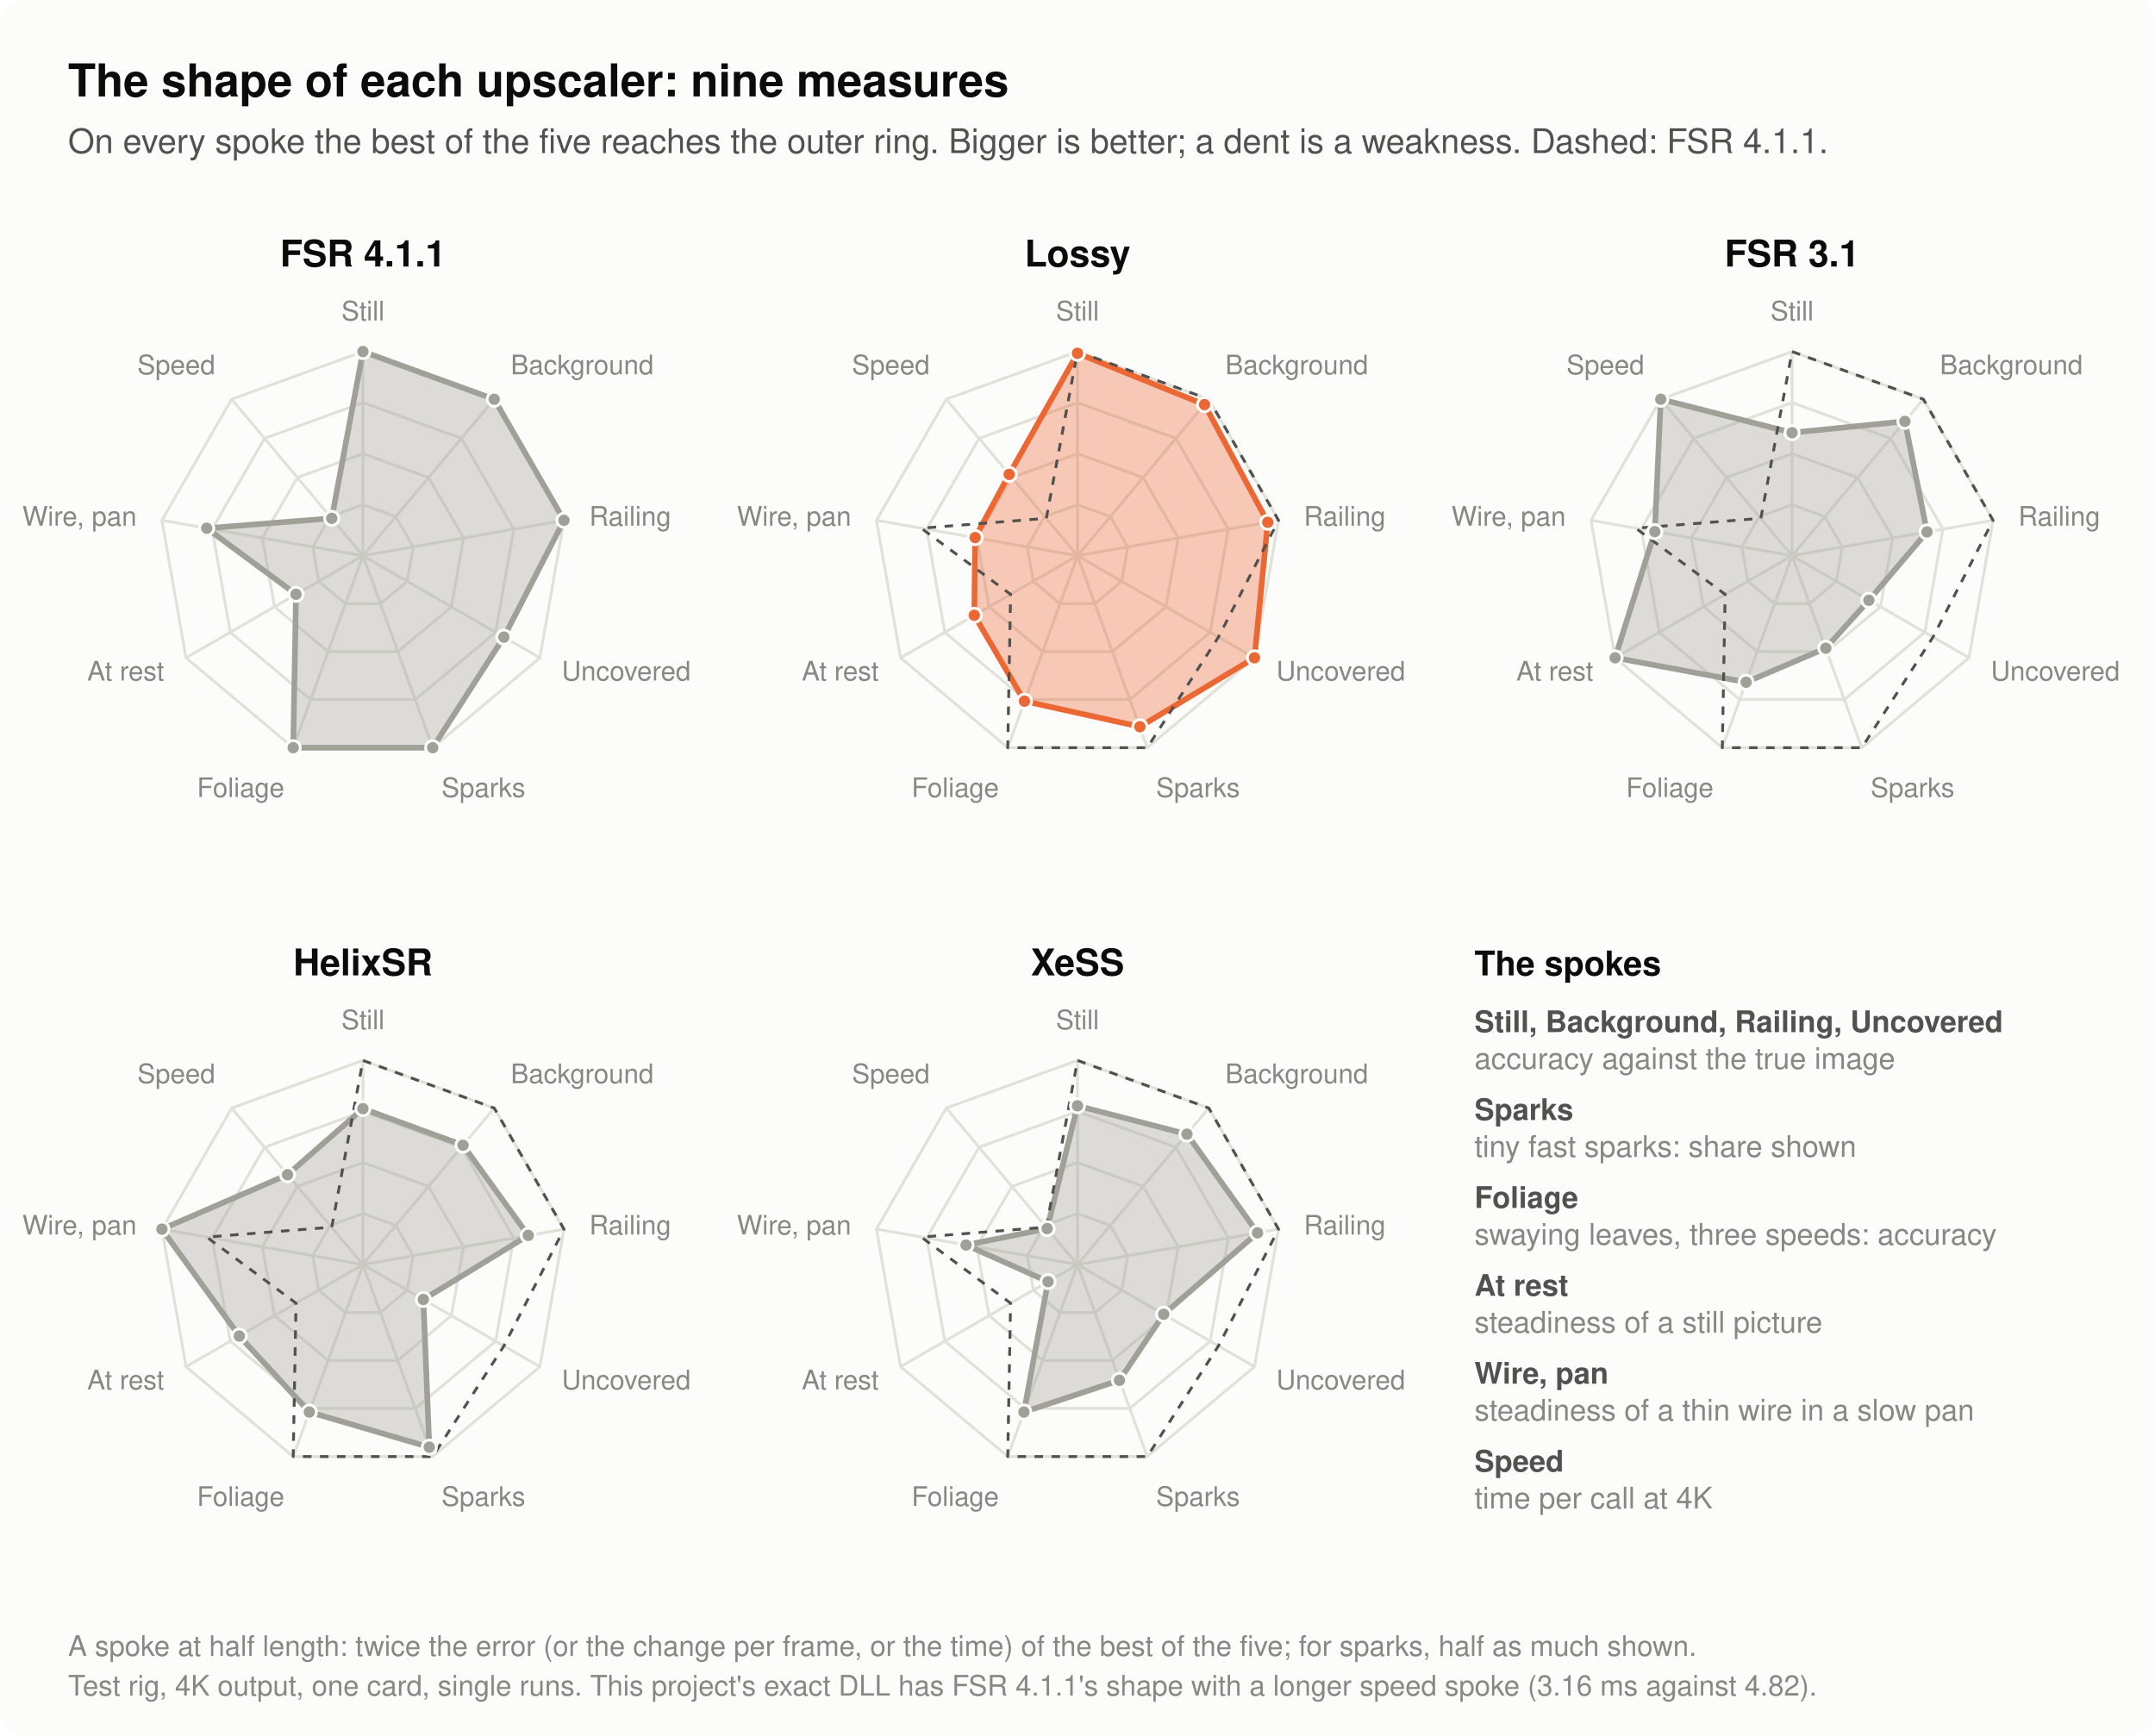
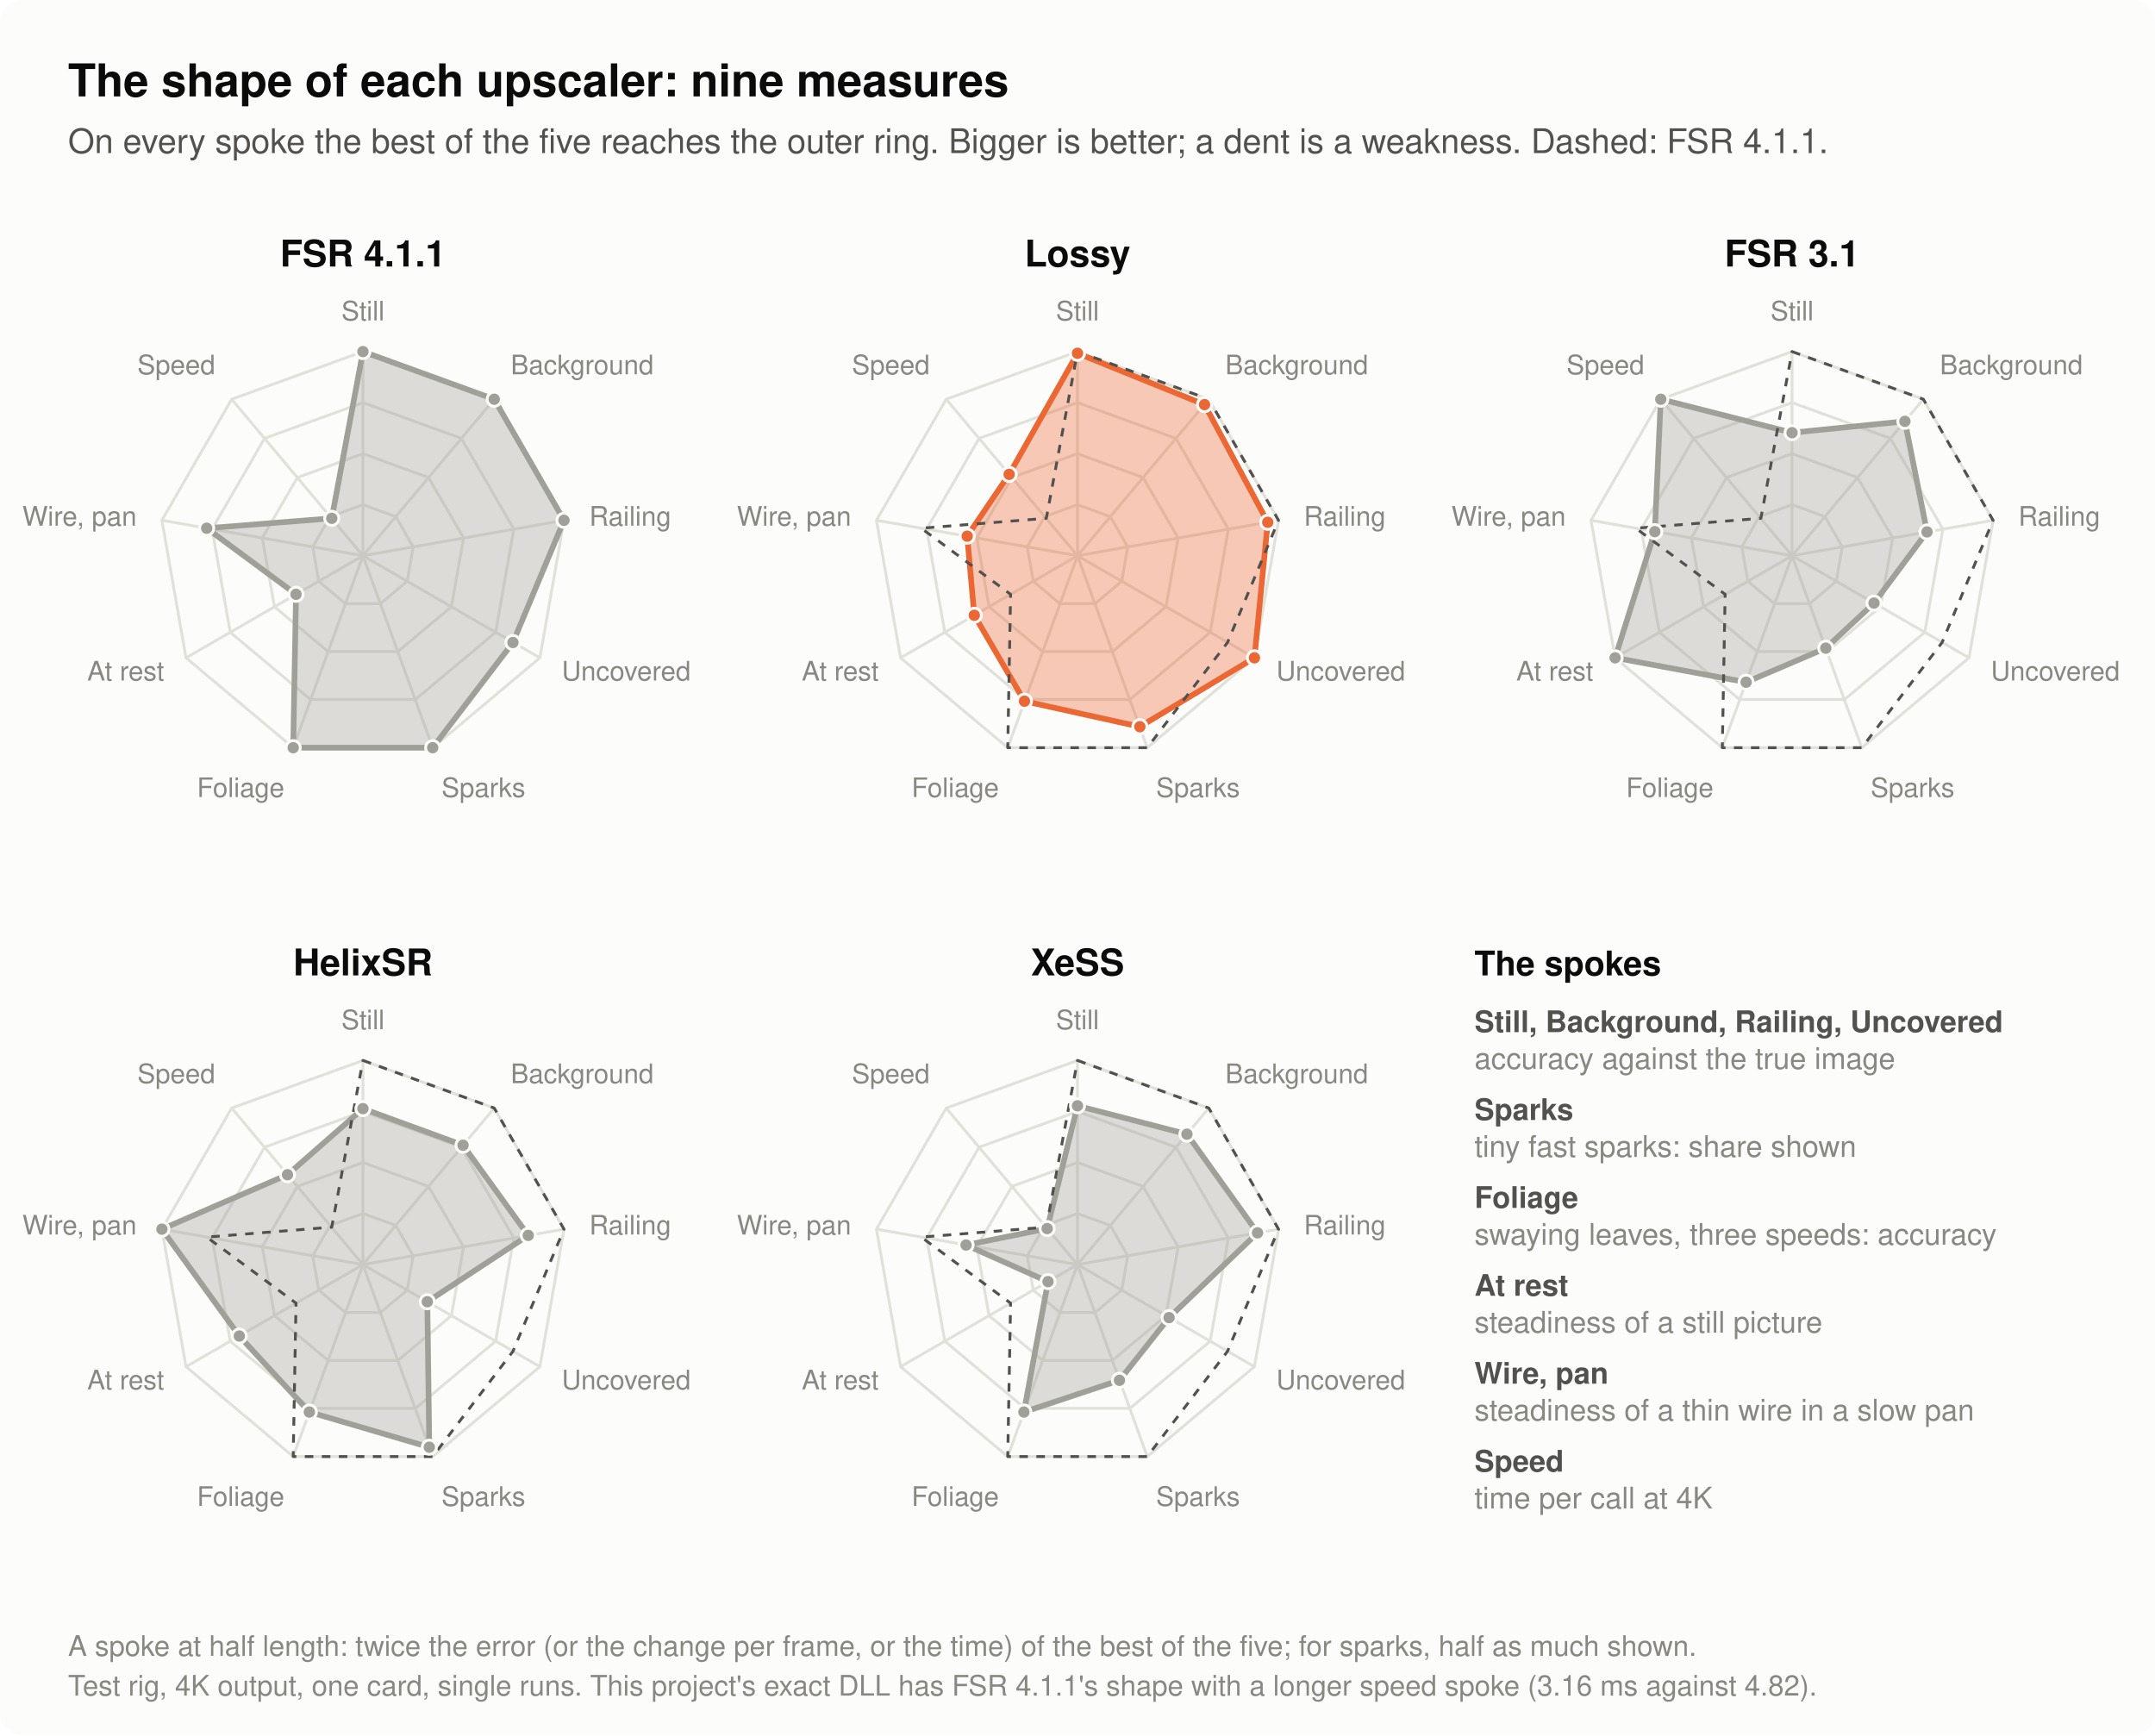
- <svg xmlns="http://www.w3.org/2000/svg" width="760" height="612" viewBox="0 0 760 612" role="img" aria-label="Five radar charts, one per upscaler, each with nine spokes; on every spoke the best of the five reaches the outer ring and the others reach in proportion to it, so a larger shape is better and a dent is a weakness. Still picture: accuracy (dB): FSR 4.1.1 44.33 dB, Lossy 44.26 dB, FSR 3.1 39.94 dB, HelixSR 41.99 dB, XeSS 42.14 dB. Moving background: accuracy (dB): FSR 4.1.1 49.27 dB, Lossy 48.98 dB, FSR 3.1 47.95 dB, HelixSR 46.92 dB, XeSS 47.70 dB. Thin railing in motion: accuracy (dB): FSR 4.1.1 41.82 dB, Lossy 41.34 dB, FSR 3.1 38.36 dB, HelixSR 40.12 dB, XeSS 40.86 dB. Areas a moving object has just uncovered: accuracy (dB): FSR 4.1.1 34.48 dB, Lossy 36.45 dB, FSR 3.1 29.22 dB, HelixSR 27.11 dB, XeSS 30.20 dB. Tiny fast sparks: share of their brightness shown (%): FSR 4.1.1 83%, Lossy 74%, FSR 3.1 40%, HelixSR 79%, XeSS 50%. Leaves swaying without motion vectors, mean of three sway speeds: error (of 255): FSR 4.1.1 11.0, Lossy 14.5, FSR 3.1 16.7, HelixSR 14.3, XeSS 14.3. Still picture: change per frame (of 255): FSR 4.1.1 0.037, Lossy 0.024, FSR 3.1 0.014, HelixSR 0.020, XeSS 0.084. Thin wire under a slow pan: change per frame (of 255): FSR 4.1.1 7.2, Lossy 11.0, FSR 3.1 8.2, HelixSR 5.6, XeSS 10.1. Time per upscale call at 3840x2160 (ms): FSR 4.1.1 4.82 ms, Lossy 2.21 ms, FSR 3.1 1.15 ms, HelixSR 2.00 ms, XeSS 4.99 ms.">
+ <svg xmlns="http://www.w3.org/2000/svg" width="760" height="612" viewBox="0 0 760 612" role="img" aria-label="Five radar charts, one per upscaler, each with nine spokes; on every spoke the best of the five reaches the outer ring and the others reach in proportion to it, so a larger shape is better and a dent is a weakness. Still picture: accuracy (dB): FSR 4.1.1 44.33 dB, Lossy 44.26 dB, FSR 3.1 39.94 dB, HelixSR 41.99 dB, XeSS 42.14 dB. Moving background: accuracy (dB): FSR 4.1.1 49.27 dB, Lossy 48.98 dB, FSR 3.1 47.95 dB, HelixSR 46.92 dB, XeSS 47.70 dB. Thin railing in motion: accuracy (dB): FSR 4.1.1 41.82 dB, Lossy 41.34 dB, FSR 3.1 38.36 dB, HelixSR 40.12 dB, XeSS 40.86 dB. Areas a moving object has just uncovered: accuracy (dB): FSR 4.1.1 34.48 dB, Lossy 35.90 dB, FSR 3.1 29.22 dB, HelixSR 27.11 dB, XeSS 30.20 dB. Tiny fast sparks: share of their brightness shown (%): FSR 4.1.1 83%, Lossy 74%, FSR 3.1 40%, HelixSR 79%, XeSS 50%. Leaves swaying without motion vectors, mean of three sway speeds: error (of 255): FSR 4.1.1 11.0, Lossy 14.5, FSR 3.1 16.7, HelixSR 14.3, XeSS 14.3. Still picture: change per frame (of 255): FSR 4.1.1 0.037, Lossy 0.024, FSR 3.1 0.014, HelixSR 0.020, XeSS 0.084. Thin wire under a slow pan: change per frame (of 255): FSR 4.1.1 7.2, Lossy 10.2, FSR 3.1 8.2, HelixSR 5.6, XeSS 10.1. Time per upscale call at 3840x2160 (ms): FSR 4.1.1 4.82 ms, Lossy 2.21 ms, FSR 3.1 1.15 ms, HelixSR 2.00 ms, XeSS 4.99 ms.">
  <rect x="0.0" y="0.0" width="760.0" height="612.0" rx="8" fill="#fcfcfb" />
  <text x="24.0" y="34.0" font-family="-apple-system, 'Segoe UI', Helvetica, Arial, sans-serif" font-size="16" font-weight="600" text-anchor="start" fill="#0b0b0b">The shape of each upscaler: nine measures</text>
  <text x="24.0" y="54.0" font-family="-apple-system, 'Segoe UI', Helvetica, Arial, sans-serif" font-size="12" text-anchor="start" fill="#52514e">On every spoke the best of the five reaches the outer ring. Bigger is better; a dent is a weakness. Dashed: FSR 4.1.1.</text>
  <text x="128.0" y="94.0" font-family="-apple-system, 'Segoe UI', Helvetica, Arial, sans-serif" font-size="13" font-weight="600" text-anchor="middle" fill="#0b0b0b">FSR 4.1.1</text>
  <polygon points="128.0,178.0 139.6,182.2 145.7,192.9 143.6,205.0 134.2,212.9 121.8,212.9 112.4,205.0 110.3,192.9 116.4,182.2" fill="none" stroke="#e1e0d9" stroke-width="1" />
  <polygon points="128.0,160.0 151.1,168.4 163.5,189.7 159.2,214.0 140.3,229.8 115.7,229.8 96.8,214.0 92.5,189.7 104.9,168.4" fill="none" stroke="#e1e0d9" stroke-width="1" />
  <polygon points="128.0,142.0 162.7,154.6 181.2,186.6 174.8,223.0 146.5,246.7 109.5,246.7 81.2,223.0 74.8,186.6 93.3,154.6" fill="none" stroke="#e1e0d9" stroke-width="1" />
  <polygon points="128.0,124.0 174.3,140.8 198.9,183.5 190.4,232.0 152.6,263.7 103.4,263.7 65.6,232.0 57.1,183.5 81.7,140.8" fill="none" stroke="#e1e0d9" stroke-width="1" />
  <line x1="128.0" y1="196.0" x2="128.0" y2="124.0" stroke="#e1e0d9" stroke-width="1" />
  <line x1="128.0" y1="196.0" x2="174.3" y2="140.8" stroke="#e1e0d9" stroke-width="1" />
  <line x1="128.0" y1="196.0" x2="198.9" y2="183.5" stroke="#e1e0d9" stroke-width="1" />
  <line x1="128.0" y1="196.0" x2="190.4" y2="232.0" stroke="#e1e0d9" stroke-width="1" />
  <line x1="128.0" y1="196.0" x2="152.6" y2="263.7" stroke="#e1e0d9" stroke-width="1" />
  <line x1="128.0" y1="196.0" x2="103.4" y2="263.7" stroke="#e1e0d9" stroke-width="1" />
  <line x1="128.0" y1="196.0" x2="65.6" y2="232.0" stroke="#e1e0d9" stroke-width="1" />
  <line x1="128.0" y1="196.0" x2="57.1" y2="183.5" stroke="#e1e0d9" stroke-width="1" />
  <line x1="128.0" y1="196.0" x2="81.7" y2="140.8" stroke="#e1e0d9" stroke-width="1" />
-   <polygon points="128.0,124.0 174.3,140.8 198.9,183.5 177.7,224.7 152.6,263.7 103.4,263.7 104.4,209.6 72.9,186.3 117.0,182.8" fill="#a09f98" fill-opacity="0.35" stroke="#a09f98" stroke-width="2" stroke-linejoin="round" />
+   <polygon points="128.0,124.0 174.3,140.8 198.9,183.5 180.9,226.6 152.6,263.7 103.4,263.7 104.4,209.6 72.9,186.3 117.0,182.8" fill="#a09f98" fill-opacity="0.35" stroke="#a09f98" stroke-width="2" stroke-linejoin="round" />
  <circle cx="128.0" cy="124.0" r="2.5" fill="#a09f98" stroke="#fcfcfb" stroke-width="1" />
  <circle cx="174.3" cy="140.8" r="2.5" fill="#a09f98" stroke="#fcfcfb" stroke-width="1" />
  <circle cx="198.9" cy="183.5" r="2.5" fill="#a09f98" stroke="#fcfcfb" stroke-width="1" />
-   <circle cx="177.7" cy="224.7" r="2.5" fill="#a09f98" stroke="#fcfcfb" stroke-width="1" />
+   <circle cx="180.9" cy="226.6" r="2.5" fill="#a09f98" stroke="#fcfcfb" stroke-width="1" />
  <circle cx="152.6" cy="263.7" r="2.5" fill="#a09f98" stroke="#fcfcfb" stroke-width="1" />
  <circle cx="103.4" cy="263.7" r="2.5" fill="#a09f98" stroke="#fcfcfb" stroke-width="1" />
  <circle cx="104.4" cy="209.6" r="2.5" fill="#a09f98" stroke="#fcfcfb" stroke-width="1" />
  <circle cx="72.9" cy="186.3" r="2.5" fill="#a09f98" stroke="#fcfcfb" stroke-width="1" />
  <circle cx="117.0" cy="182.8" r="2.5" fill="#a09f98" stroke="#fcfcfb" stroke-width="1" />
  <text x="128.0" y="113.0" font-family="-apple-system, 'Segoe UI', Helvetica, Arial, sans-serif" font-size="9.5" text-anchor="middle" fill="#898781">Still</text>
  <text x="180.1" y="132.0" font-family="-apple-system, 'Segoe UI', Helvetica, Arial, sans-serif" font-size="9.5" text-anchor="start" fill="#898781">Background</text>
  <text x="207.8" y="185.4" font-family="-apple-system, 'Segoe UI', Helvetica, Arial, sans-serif" font-size="9.5" text-anchor="start" fill="#898781">Railing</text>
  <text x="198.1" y="240.0" font-family="-apple-system, 'Segoe UI', Helvetica, Arial, sans-serif" font-size="9.5" text-anchor="start" fill="#898781">Uncovered</text>
  <text x="155.7" y="281.1" font-family="-apple-system, 'Segoe UI', Helvetica, Arial, sans-serif" font-size="9.5" text-anchor="start" fill="#898781">Sparks</text>
  <text x="100.3" y="281.1" font-family="-apple-system, 'Segoe UI', Helvetica, Arial, sans-serif" font-size="9.5" text-anchor="end" fill="#898781">Foliage</text>
  <text x="57.9" y="240.0" font-family="-apple-system, 'Segoe UI', Helvetica, Arial, sans-serif" font-size="9.5" text-anchor="end" fill="#898781">At rest</text>
  <text x="48.2" y="185.4" font-family="-apple-system, 'Segoe UI', Helvetica, Arial, sans-serif" font-size="9.5" text-anchor="end" fill="#898781">Wire, pan</text>
  <text x="75.9" y="132.0" font-family="-apple-system, 'Segoe UI', Helvetica, Arial, sans-serif" font-size="9.5" text-anchor="end" fill="#898781">Speed</text>
  <text x="380.0" y="94.0" font-family="-apple-system, 'Segoe UI', Helvetica, Arial, sans-serif" font-size="13" font-weight="600" text-anchor="middle" fill="#0b0b0b">Lossy</text>
  <polygon points="380.0,178.0 391.6,182.2 397.7,192.9 395.6,205.0 386.2,212.9 373.8,212.9 364.4,205.0 362.3,192.9 368.4,182.2" fill="none" stroke="#e1e0d9" stroke-width="1" />
  <polygon points="380.0,160.0 403.1,168.4 415.5,189.7 411.2,214.0 392.3,229.8 367.7,229.8 348.8,214.0 344.5,189.7 356.9,168.4" fill="none" stroke="#e1e0d9" stroke-width="1" />
  <polygon points="380.0,142.0 414.7,154.6 433.2,186.6 426.8,223.0 398.5,246.7 361.5,246.7 333.2,223.0 326.8,186.6 345.3,154.6" fill="none" stroke="#e1e0d9" stroke-width="1" />
  <polygon points="380.0,124.0 426.3,140.8 450.9,183.5 442.4,232.0 404.6,263.7 355.4,263.7 317.6,232.0 309.1,183.5 333.7,140.8" fill="none" stroke="#e1e0d9" stroke-width="1" />
  <line x1="380.0" y1="196.0" x2="380.0" y2="124.0" stroke="#e1e0d9" stroke-width="1" />
  <line x1="380.0" y1="196.0" x2="426.3" y2="140.8" stroke="#e1e0d9" stroke-width="1" />
  <line x1="380.0" y1="196.0" x2="450.9" y2="183.5" stroke="#e1e0d9" stroke-width="1" />
  <line x1="380.0" y1="196.0" x2="442.4" y2="232.0" stroke="#e1e0d9" stroke-width="1" />
  <line x1="380.0" y1="196.0" x2="404.6" y2="263.7" stroke="#e1e0d9" stroke-width="1" />
  <line x1="380.0" y1="196.0" x2="355.4" y2="263.7" stroke="#e1e0d9" stroke-width="1" />
  <line x1="380.0" y1="196.0" x2="317.6" y2="232.0" stroke="#e1e0d9" stroke-width="1" />
  <line x1="380.0" y1="196.0" x2="309.1" y2="183.5" stroke="#e1e0d9" stroke-width="1" />
  <line x1="380.0" y1="196.0" x2="333.7" y2="140.8" stroke="#e1e0d9" stroke-width="1" />
-   <polygon points="380.0,124.6 424.8,142.7 447.1,184.2 442.4,232.0 402.0,256.3 361.3,247.3 343.6,217.0 343.9,189.6 355.9,167.3" fill="#eb6834" fill-opacity="0.35" stroke="#eb6834" stroke-width="2" stroke-linejoin="round" />
-   <polygon points="380.0,124.0 426.3,140.8 450.9,183.5 429.7,224.7 404.6,263.7 355.4,263.7 356.4,209.6 324.9,186.3 369.0,182.8" fill="none" stroke="#52514e" stroke-width="1" stroke-dasharray="3 3" stroke-linejoin="round" />
+   <polygon points="380.0,124.6 424.8,142.7 447.1,184.2 442.4,232.0 402.0,256.3 361.3,247.3 343.6,217.0 341.1,189.1 355.9,167.3" fill="#eb6834" fill-opacity="0.35" stroke="#eb6834" stroke-width="2" stroke-linejoin="round" />
+   <polygon points="380.0,124.0 426.3,140.8 450.9,183.5 432.9,226.6 404.6,263.7 355.4,263.7 356.4,209.6 324.9,186.3 369.0,182.8" fill="none" stroke="#52514e" stroke-width="1" stroke-dasharray="3 3" stroke-linejoin="round" />
  <circle cx="380.0" cy="124.6" r="2.5" fill="#eb6834" stroke="#fcfcfb" stroke-width="1" />
  <circle cx="424.8" cy="142.7" r="2.5" fill="#eb6834" stroke="#fcfcfb" stroke-width="1" />
  <circle cx="447.1" cy="184.2" r="2.5" fill="#eb6834" stroke="#fcfcfb" stroke-width="1" />
  <circle cx="442.4" cy="232.0" r="2.5" fill="#eb6834" stroke="#fcfcfb" stroke-width="1" />
  <circle cx="402.0" cy="256.3" r="2.5" fill="#eb6834" stroke="#fcfcfb" stroke-width="1" />
  <circle cx="361.3" cy="247.3" r="2.5" fill="#eb6834" stroke="#fcfcfb" stroke-width="1" />
  <circle cx="343.6" cy="217.0" r="2.5" fill="#eb6834" stroke="#fcfcfb" stroke-width="1" />
-   <circle cx="343.9" cy="189.6" r="2.5" fill="#eb6834" stroke="#fcfcfb" stroke-width="1" />
+   <circle cx="341.1" cy="189.1" r="2.5" fill="#eb6834" stroke="#fcfcfb" stroke-width="1" />
  <circle cx="355.9" cy="167.3" r="2.5" fill="#eb6834" stroke="#fcfcfb" stroke-width="1" />
  <text x="380.0" y="113.0" font-family="-apple-system, 'Segoe UI', Helvetica, Arial, sans-serif" font-size="9.5" text-anchor="middle" fill="#898781">Still</text>
  <text x="432.1" y="132.0" font-family="-apple-system, 'Segoe UI', Helvetica, Arial, sans-serif" font-size="9.5" text-anchor="start" fill="#898781">Background</text>
  <text x="459.8" y="185.4" font-family="-apple-system, 'Segoe UI', Helvetica, Arial, sans-serif" font-size="9.5" text-anchor="start" fill="#898781">Railing</text>
  <text x="450.1" y="240.0" font-family="-apple-system, 'Segoe UI', Helvetica, Arial, sans-serif" font-size="9.5" text-anchor="start" fill="#898781">Uncovered</text>
  <text x="407.7" y="281.1" font-family="-apple-system, 'Segoe UI', Helvetica, Arial, sans-serif" font-size="9.5" text-anchor="start" fill="#898781">Sparks</text>
  <text x="352.3" y="281.1" font-family="-apple-system, 'Segoe UI', Helvetica, Arial, sans-serif" font-size="9.5" text-anchor="end" fill="#898781">Foliage</text>
  <text x="309.9" y="240.0" font-family="-apple-system, 'Segoe UI', Helvetica, Arial, sans-serif" font-size="9.5" text-anchor="end" fill="#898781">At rest</text>
  <text x="300.2" y="185.4" font-family="-apple-system, 'Segoe UI', Helvetica, Arial, sans-serif" font-size="9.5" text-anchor="end" fill="#898781">Wire, pan</text>
  <text x="327.9" y="132.0" font-family="-apple-system, 'Segoe UI', Helvetica, Arial, sans-serif" font-size="9.5" text-anchor="end" fill="#898781">Speed</text>
  <text x="632.0" y="94.0" font-family="-apple-system, 'Segoe UI', Helvetica, Arial, sans-serif" font-size="13" font-weight="600" text-anchor="middle" fill="#0b0b0b">FSR 3.1</text>
  <polygon points="632.0,178.0 643.6,182.2 649.7,192.9 647.6,205.0 638.2,212.9 625.8,212.9 616.4,205.0 614.3,192.9 620.4,182.2" fill="none" stroke="#e1e0d9" stroke-width="1" />
  <polygon points="632.0,160.0 655.1,168.4 667.5,189.7 663.2,214.0 644.3,229.8 619.7,229.8 600.8,214.0 596.5,189.7 608.9,168.4" fill="none" stroke="#e1e0d9" stroke-width="1" />
  <polygon points="632.0,142.0 666.7,154.6 685.2,186.6 678.8,223.0 650.5,246.7 613.5,246.7 585.2,223.0 578.8,186.6 597.3,154.6" fill="none" stroke="#e1e0d9" stroke-width="1" />
  <polygon points="632.0,124.0 678.3,140.8 702.9,183.5 694.4,232.0 656.6,263.7 607.4,263.7 569.6,232.0 561.1,183.5 585.7,140.8" fill="none" stroke="#e1e0d9" stroke-width="1" />
  <line x1="632.0" y1="196.0" x2="632.0" y2="124.0" stroke="#e1e0d9" stroke-width="1" />
  <line x1="632.0" y1="196.0" x2="678.3" y2="140.8" stroke="#e1e0d9" stroke-width="1" />
  <line x1="632.0" y1="196.0" x2="702.9" y2="183.5" stroke="#e1e0d9" stroke-width="1" />
  <line x1="632.0" y1="196.0" x2="694.4" y2="232.0" stroke="#e1e0d9" stroke-width="1" />
  <line x1="632.0" y1="196.0" x2="656.6" y2="263.7" stroke="#e1e0d9" stroke-width="1" />
  <line x1="632.0" y1="196.0" x2="607.4" y2="263.7" stroke="#e1e0d9" stroke-width="1" />
  <line x1="632.0" y1="196.0" x2="569.6" y2="232.0" stroke="#e1e0d9" stroke-width="1" />
  <line x1="632.0" y1="196.0" x2="561.1" y2="183.5" stroke="#e1e0d9" stroke-width="1" />
  <line x1="632.0" y1="196.0" x2="585.7" y2="140.8" stroke="#e1e0d9" stroke-width="1" />
-   <polygon points="632.0,152.6 671.8,148.6 679.6,187.6 659.1,211.7 643.9,228.6 615.8,240.6 569.6,232.0 583.6,187.5 585.7,140.8" fill="#a09f98" fill-opacity="0.35" stroke="#a09f98" stroke-width="2" stroke-linejoin="round" />
-   <polygon points="632.0,124.0 678.3,140.8 702.9,183.5 681.7,224.7 656.6,263.7 607.4,263.7 608.4,209.6 576.9,186.3 621.0,182.8" fill="none" stroke="#52514e" stroke-width="1" stroke-dasharray="3 3" stroke-linejoin="round" />
+   <polygon points="632.0,152.6 671.8,148.6 679.6,187.6 660.9,212.7 643.9,228.6 615.8,240.6 569.6,232.0 583.6,187.5 585.7,140.8" fill="#a09f98" fill-opacity="0.35" stroke="#a09f98" stroke-width="2" stroke-linejoin="round" />
+   <polygon points="632.0,124.0 678.3,140.8 702.9,183.5 684.9,226.6 656.6,263.7 607.4,263.7 608.4,209.6 576.9,186.3 621.0,182.8" fill="none" stroke="#52514e" stroke-width="1" stroke-dasharray="3 3" stroke-linejoin="round" />
  <circle cx="632.0" cy="152.6" r="2.5" fill="#a09f98" stroke="#fcfcfb" stroke-width="1" />
  <circle cx="671.8" cy="148.6" r="2.5" fill="#a09f98" stroke="#fcfcfb" stroke-width="1" />
  <circle cx="679.6" cy="187.6" r="2.5" fill="#a09f98" stroke="#fcfcfb" stroke-width="1" />
-   <circle cx="659.1" cy="211.7" r="2.5" fill="#a09f98" stroke="#fcfcfb" stroke-width="1" />
+   <circle cx="660.9" cy="212.7" r="2.5" fill="#a09f98" stroke="#fcfcfb" stroke-width="1" />
  <circle cx="643.9" cy="228.6" r="2.5" fill="#a09f98" stroke="#fcfcfb" stroke-width="1" />
  <circle cx="615.8" cy="240.6" r="2.5" fill="#a09f98" stroke="#fcfcfb" stroke-width="1" />
  <circle cx="569.6" cy="232.0" r="2.5" fill="#a09f98" stroke="#fcfcfb" stroke-width="1" />
  <circle cx="583.6" cy="187.5" r="2.5" fill="#a09f98" stroke="#fcfcfb" stroke-width="1" />
  <circle cx="585.7" cy="140.8" r="2.5" fill="#a09f98" stroke="#fcfcfb" stroke-width="1" />
  <text x="632.0" y="113.0" font-family="-apple-system, 'Segoe UI', Helvetica, Arial, sans-serif" font-size="9.5" text-anchor="middle" fill="#898781">Still</text>
  <text x="684.1" y="132.0" font-family="-apple-system, 'Segoe UI', Helvetica, Arial, sans-serif" font-size="9.5" text-anchor="start" fill="#898781">Background</text>
  <text x="711.8" y="185.4" font-family="-apple-system, 'Segoe UI', Helvetica, Arial, sans-serif" font-size="9.5" text-anchor="start" fill="#898781">Railing</text>
  <text x="702.1" y="240.0" font-family="-apple-system, 'Segoe UI', Helvetica, Arial, sans-serif" font-size="9.5" text-anchor="start" fill="#898781">Uncovered</text>
  <text x="659.7" y="281.1" font-family="-apple-system, 'Segoe UI', Helvetica, Arial, sans-serif" font-size="9.5" text-anchor="start" fill="#898781">Sparks</text>
  <text x="604.3" y="281.1" font-family="-apple-system, 'Segoe UI', Helvetica, Arial, sans-serif" font-size="9.5" text-anchor="end" fill="#898781">Foliage</text>
  <text x="561.9" y="240.0" font-family="-apple-system, 'Segoe UI', Helvetica, Arial, sans-serif" font-size="9.5" text-anchor="end" fill="#898781">At rest</text>
  <text x="552.2" y="185.4" font-family="-apple-system, 'Segoe UI', Helvetica, Arial, sans-serif" font-size="9.5" text-anchor="end" fill="#898781">Wire, pan</text>
  <text x="579.9" y="132.0" font-family="-apple-system, 'Segoe UI', Helvetica, Arial, sans-serif" font-size="9.5" text-anchor="end" fill="#898781">Speed</text>
  <text x="128.0" y="344.0" font-family="-apple-system, 'Segoe UI', Helvetica, Arial, sans-serif" font-size="13" font-weight="600" text-anchor="middle" fill="#0b0b0b">HelixSR</text>
  <polygon points="128.0,428.0 139.6,432.2 145.7,442.9 143.6,455.0 134.2,462.9 121.8,462.9 112.4,455.0 110.3,442.9 116.4,432.2" fill="none" stroke="#e1e0d9" stroke-width="1" />
  <polygon points="128.0,410.0 151.1,418.4 163.5,439.7 159.2,464.0 140.3,479.8 115.7,479.8 96.8,464.0 92.5,439.7 104.9,418.4" fill="none" stroke="#e1e0d9" stroke-width="1" />
  <polygon points="128.0,392.0 162.7,404.6 181.2,436.6 174.8,473.0 146.5,496.7 109.5,496.7 81.2,473.0 74.8,436.6 93.3,404.6" fill="none" stroke="#e1e0d9" stroke-width="1" />
  <polygon points="128.0,374.0 174.3,390.8 198.9,433.5 190.4,482.0 152.6,513.7 103.4,513.7 65.6,482.0 57.1,433.5 81.7,390.8" fill="none" stroke="#e1e0d9" stroke-width="1" />
  <line x1="128.0" y1="446.0" x2="128.0" y2="374.0" stroke="#e1e0d9" stroke-width="1" />
  <line x1="128.0" y1="446.0" x2="174.3" y2="390.8" stroke="#e1e0d9" stroke-width="1" />
  <line x1="128.0" y1="446.0" x2="198.9" y2="433.5" stroke="#e1e0d9" stroke-width="1" />
  <line x1="128.0" y1="446.0" x2="190.4" y2="482.0" stroke="#e1e0d9" stroke-width="1" />
  <line x1="128.0" y1="446.0" x2="152.6" y2="513.7" stroke="#e1e0d9" stroke-width="1" />
  <line x1="128.0" y1="446.0" x2="103.4" y2="513.7" stroke="#e1e0d9" stroke-width="1" />
  <line x1="128.0" y1="446.0" x2="65.6" y2="482.0" stroke="#e1e0d9" stroke-width="1" />
  <line x1="128.0" y1="446.0" x2="57.1" y2="433.5" stroke="#e1e0d9" stroke-width="1" />
  <line x1="128.0" y1="446.0" x2="81.7" y2="390.8" stroke="#e1e0d9" stroke-width="1" />
-   <polygon points="128.0,391.0 163.3,403.9 186.3,435.7 149.3,458.3 151.4,510.4 109.1,498.0 84.4,471.2 57.1,433.5 101.4,414.3" fill="#a09f98" fill-opacity="0.35" stroke="#a09f98" stroke-width="2" stroke-linejoin="round" />
-   <polygon points="128.0,374.0 174.3,390.8 198.9,433.5 177.7,474.7 152.6,513.7 103.4,513.7 104.4,459.6 72.9,436.3 117.0,432.8" fill="none" stroke="#52514e" stroke-width="1" stroke-dasharray="3 3" stroke-linejoin="round" />
+   <polygon points="128.0,391.0 163.3,403.9 186.3,435.7 150.7,459.1 151.4,510.4 109.1,498.0 84.4,471.2 57.1,433.5 101.4,414.3" fill="#a09f98" fill-opacity="0.35" stroke="#a09f98" stroke-width="2" stroke-linejoin="round" />
+   <polygon points="128.0,374.0 174.3,390.8 198.9,433.5 180.9,476.6 152.6,513.7 103.4,513.7 104.4,459.6 72.9,436.3 117.0,432.8" fill="none" stroke="#52514e" stroke-width="1" stroke-dasharray="3 3" stroke-linejoin="round" />
  <circle cx="128.0" cy="391.0" r="2.5" fill="#a09f98" stroke="#fcfcfb" stroke-width="1" />
  <circle cx="163.3" cy="403.9" r="2.5" fill="#a09f98" stroke="#fcfcfb" stroke-width="1" />
  <circle cx="186.3" cy="435.7" r="2.5" fill="#a09f98" stroke="#fcfcfb" stroke-width="1" />
-   <circle cx="149.3" cy="458.3" r="2.5" fill="#a09f98" stroke="#fcfcfb" stroke-width="1" />
+   <circle cx="150.7" cy="459.1" r="2.5" fill="#a09f98" stroke="#fcfcfb" stroke-width="1" />
  <circle cx="151.4" cy="510.4" r="2.5" fill="#a09f98" stroke="#fcfcfb" stroke-width="1" />
  <circle cx="109.1" cy="498.0" r="2.5" fill="#a09f98" stroke="#fcfcfb" stroke-width="1" />
  <circle cx="84.4" cy="471.2" r="2.5" fill="#a09f98" stroke="#fcfcfb" stroke-width="1" />
  <circle cx="57.1" cy="433.5" r="2.5" fill="#a09f98" stroke="#fcfcfb" stroke-width="1" />
  <circle cx="101.4" cy="414.3" r="2.5" fill="#a09f98" stroke="#fcfcfb" stroke-width="1" />
  <text x="128.0" y="363.0" font-family="-apple-system, 'Segoe UI', Helvetica, Arial, sans-serif" font-size="9.5" text-anchor="middle" fill="#898781">Still</text>
  <text x="180.1" y="382.0" font-family="-apple-system, 'Segoe UI', Helvetica, Arial, sans-serif" font-size="9.5" text-anchor="start" fill="#898781">Background</text>
  <text x="207.8" y="435.4" font-family="-apple-system, 'Segoe UI', Helvetica, Arial, sans-serif" font-size="9.5" text-anchor="start" fill="#898781">Railing</text>
  <text x="198.1" y="490.0" font-family="-apple-system, 'Segoe UI', Helvetica, Arial, sans-serif" font-size="9.5" text-anchor="start" fill="#898781">Uncovered</text>
  <text x="155.7" y="531.1" font-family="-apple-system, 'Segoe UI', Helvetica, Arial, sans-serif" font-size="9.5" text-anchor="start" fill="#898781">Sparks</text>
  <text x="100.3" y="531.1" font-family="-apple-system, 'Segoe UI', Helvetica, Arial, sans-serif" font-size="9.5" text-anchor="end" fill="#898781">Foliage</text>
  <text x="57.9" y="490.0" font-family="-apple-system, 'Segoe UI', Helvetica, Arial, sans-serif" font-size="9.5" text-anchor="end" fill="#898781">At rest</text>
  <text x="48.2" y="435.4" font-family="-apple-system, 'Segoe UI', Helvetica, Arial, sans-serif" font-size="9.5" text-anchor="end" fill="#898781">Wire, pan</text>
  <text x="75.9" y="382.0" font-family="-apple-system, 'Segoe UI', Helvetica, Arial, sans-serif" font-size="9.5" text-anchor="end" fill="#898781">Speed</text>
  <text x="380.0" y="344.0" font-family="-apple-system, 'Segoe UI', Helvetica, Arial, sans-serif" font-size="13" font-weight="600" text-anchor="middle" fill="#0b0b0b">XeSS</text>
  <polygon points="380.0,428.0 391.6,432.2 397.7,442.9 395.6,455.0 386.2,462.9 373.8,462.9 364.4,455.0 362.3,442.9 368.4,432.2" fill="none" stroke="#e1e0d9" stroke-width="1" />
  <polygon points="380.0,410.0 403.1,418.4 415.5,439.7 411.2,464.0 392.3,479.8 367.7,479.8 348.8,464.0 344.5,439.7 356.9,418.4" fill="none" stroke="#e1e0d9" stroke-width="1" />
  <polygon points="380.0,392.0 414.7,404.6 433.2,436.6 426.8,473.0 398.5,496.7 361.5,496.7 333.2,473.0 326.8,436.6 345.3,404.6" fill="none" stroke="#e1e0d9" stroke-width="1" />
  <polygon points="380.0,374.0 426.3,390.8 450.9,433.5 442.4,482.0 404.6,513.7 355.4,513.7 317.6,482.0 309.1,433.5 333.7,390.8" fill="none" stroke="#e1e0d9" stroke-width="1" />
  <line x1="380.0" y1="446.0" x2="380.0" y2="374.0" stroke="#e1e0d9" stroke-width="1" />
  <line x1="380.0" y1="446.0" x2="426.3" y2="390.8" stroke="#e1e0d9" stroke-width="1" />
  <line x1="380.0" y1="446.0" x2="450.9" y2="433.5" stroke="#e1e0d9" stroke-width="1" />
  <line x1="380.0" y1="446.0" x2="442.4" y2="482.0" stroke="#e1e0d9" stroke-width="1" />
  <line x1="380.0" y1="446.0" x2="404.6" y2="513.7" stroke="#e1e0d9" stroke-width="1" />
  <line x1="380.0" y1="446.0" x2="355.4" y2="513.7" stroke="#e1e0d9" stroke-width="1" />
  <line x1="380.0" y1="446.0" x2="317.6" y2="482.0" stroke="#e1e0d9" stroke-width="1" />
  <line x1="380.0" y1="446.0" x2="309.1" y2="433.5" stroke="#e1e0d9" stroke-width="1" />
  <line x1="380.0" y1="446.0" x2="333.7" y2="390.8" stroke="#e1e0d9" stroke-width="1" />
-   <polygon points="380.0,390.0 418.6,400.0 443.5,434.8 410.4,463.5 394.8,486.8 361.1,498.0 369.6,452.0 340.7,439.1 369.3,433.3" fill="#a09f98" fill-opacity="0.35" stroke="#a09f98" stroke-width="2" stroke-linejoin="round" />
-   <polygon points="380.0,374.0 426.3,390.8 450.9,433.5 429.7,474.7 404.6,513.7 355.4,513.7 356.4,459.6 324.9,436.3 369.0,432.8" fill="none" stroke="#52514e" stroke-width="1" stroke-dasharray="3 3" stroke-linejoin="round" />
+   <polygon points="380.0,390.0 418.6,400.0 443.5,434.8 412.3,464.7 394.8,486.8 361.1,498.0 369.6,452.0 340.7,439.1 369.3,433.3" fill="#a09f98" fill-opacity="0.35" stroke="#a09f98" stroke-width="2" stroke-linejoin="round" />
+   <polygon points="380.0,374.0 426.3,390.8 450.9,433.5 432.9,476.6 404.6,513.7 355.4,513.7 356.4,459.6 324.9,436.3 369.0,432.8" fill="none" stroke="#52514e" stroke-width="1" stroke-dasharray="3 3" stroke-linejoin="round" />
  <circle cx="380.0" cy="390.0" r="2.5" fill="#a09f98" stroke="#fcfcfb" stroke-width="1" />
  <circle cx="418.6" cy="400.0" r="2.5" fill="#a09f98" stroke="#fcfcfb" stroke-width="1" />
  <circle cx="443.5" cy="434.8" r="2.5" fill="#a09f98" stroke="#fcfcfb" stroke-width="1" />
-   <circle cx="410.4" cy="463.5" r="2.5" fill="#a09f98" stroke="#fcfcfb" stroke-width="1" />
+   <circle cx="412.3" cy="464.7" r="2.5" fill="#a09f98" stroke="#fcfcfb" stroke-width="1" />
  <circle cx="394.8" cy="486.8" r="2.5" fill="#a09f98" stroke="#fcfcfb" stroke-width="1" />
  <circle cx="361.1" cy="498.0" r="2.5" fill="#a09f98" stroke="#fcfcfb" stroke-width="1" />
  <circle cx="369.6" cy="452.0" r="2.5" fill="#a09f98" stroke="#fcfcfb" stroke-width="1" />
  <circle cx="340.7" cy="439.1" r="2.5" fill="#a09f98" stroke="#fcfcfb" stroke-width="1" />
  <circle cx="369.3" cy="433.3" r="2.5" fill="#a09f98" stroke="#fcfcfb" stroke-width="1" />
  <text x="380.0" y="363.0" font-family="-apple-system, 'Segoe UI', Helvetica, Arial, sans-serif" font-size="9.5" text-anchor="middle" fill="#898781">Still</text>
  <text x="432.1" y="382.0" font-family="-apple-system, 'Segoe UI', Helvetica, Arial, sans-serif" font-size="9.5" text-anchor="start" fill="#898781">Background</text>
  <text x="459.8" y="435.4" font-family="-apple-system, 'Segoe UI', Helvetica, Arial, sans-serif" font-size="9.5" text-anchor="start" fill="#898781">Railing</text>
  <text x="450.1" y="490.0" font-family="-apple-system, 'Segoe UI', Helvetica, Arial, sans-serif" font-size="9.5" text-anchor="start" fill="#898781">Uncovered</text>
  <text x="407.7" y="531.1" font-family="-apple-system, 'Segoe UI', Helvetica, Arial, sans-serif" font-size="9.5" text-anchor="start" fill="#898781">Sparks</text>
  <text x="352.3" y="531.1" font-family="-apple-system, 'Segoe UI', Helvetica, Arial, sans-serif" font-size="9.5" text-anchor="end" fill="#898781">Foliage</text>
  <text x="309.9" y="490.0" font-family="-apple-system, 'Segoe UI', Helvetica, Arial, sans-serif" font-size="9.5" text-anchor="end" fill="#898781">At rest</text>
  <text x="300.2" y="435.4" font-family="-apple-system, 'Segoe UI', Helvetica, Arial, sans-serif" font-size="9.5" text-anchor="end" fill="#898781">Wire, pan</text>
  <text x="327.9" y="382.0" font-family="-apple-system, 'Segoe UI', Helvetica, Arial, sans-serif" font-size="9.5" text-anchor="end" fill="#898781">Speed</text>
  <text x="520.0" y="344.0" font-family="-apple-system, 'Segoe UI', Helvetica, Arial, sans-serif" font-size="12" font-weight="600" text-anchor="start" fill="#0b0b0b">The spokes</text>
  <text x="520.0" y="364.0" font-family="-apple-system, 'Segoe UI', Helvetica, Arial, sans-serif" font-size="10.5" font-weight="600" text-anchor="start" fill="#52514e">Still, Background, Railing, Uncovered</text>
  <text x="520.0" y="377.0" font-family="-apple-system, 'Segoe UI', Helvetica, Arial, sans-serif" font-size="10.5" text-anchor="start" fill="#898781">accuracy against the true image</text>
  <text x="520.0" y="395.0" font-family="-apple-system, 'Segoe UI', Helvetica, Arial, sans-serif" font-size="10.5" font-weight="600" text-anchor="start" fill="#52514e">Sparks</text>
  <text x="520.0" y="408.0" font-family="-apple-system, 'Segoe UI', Helvetica, Arial, sans-serif" font-size="10.5" text-anchor="start" fill="#898781">tiny fast sparks: share shown</text>
  <text x="520.0" y="426.0" font-family="-apple-system, 'Segoe UI', Helvetica, Arial, sans-serif" font-size="10.5" font-weight="600" text-anchor="start" fill="#52514e">Foliage</text>
  <text x="520.0" y="439.0" font-family="-apple-system, 'Segoe UI', Helvetica, Arial, sans-serif" font-size="10.5" text-anchor="start" fill="#898781">swaying leaves, three speeds: accuracy</text>
  <text x="520.0" y="457.0" font-family="-apple-system, 'Segoe UI', Helvetica, Arial, sans-serif" font-size="10.5" font-weight="600" text-anchor="start" fill="#52514e">At rest</text>
  <text x="520.0" y="470.0" font-family="-apple-system, 'Segoe UI', Helvetica, Arial, sans-serif" font-size="10.5" text-anchor="start" fill="#898781">steadiness of a still picture</text>
  <text x="520.0" y="488.0" font-family="-apple-system, 'Segoe UI', Helvetica, Arial, sans-serif" font-size="10.5" font-weight="600" text-anchor="start" fill="#52514e">Wire, pan</text>
  <text x="520.0" y="501.0" font-family="-apple-system, 'Segoe UI', Helvetica, Arial, sans-serif" font-size="10.5" text-anchor="start" fill="#898781">steadiness of a thin wire in a slow pan</text>
  <text x="520.0" y="519.0" font-family="-apple-system, 'Segoe UI', Helvetica, Arial, sans-serif" font-size="10.5" font-weight="600" text-anchor="start" fill="#52514e">Speed</text>
  <text x="520.0" y="532.0" font-family="-apple-system, 'Segoe UI', Helvetica, Arial, sans-serif" font-size="10.5" text-anchor="start" fill="#898781">time per call at 4K</text>
  <text x="24.0" y="584.0" font-family="-apple-system, 'Segoe UI', Helvetica, Arial, sans-serif" font-size="10" text-anchor="start" fill="#898781">A spoke at half length: twice the error (or the change per frame, or the time) of the best of the five; for sparks, half as much shown.</text>
  <text x="24.0" y="598.0" font-family="-apple-system, 'Segoe UI', Helvetica, Arial, sans-serif" font-size="10" text-anchor="start" fill="#898781">Test rig, 4K output, one card, single runs. This project's exact DLL has FSR 4.1.1's shape with a longer speed spoke (3.16 ms against 4.82).</text>
</svg>
